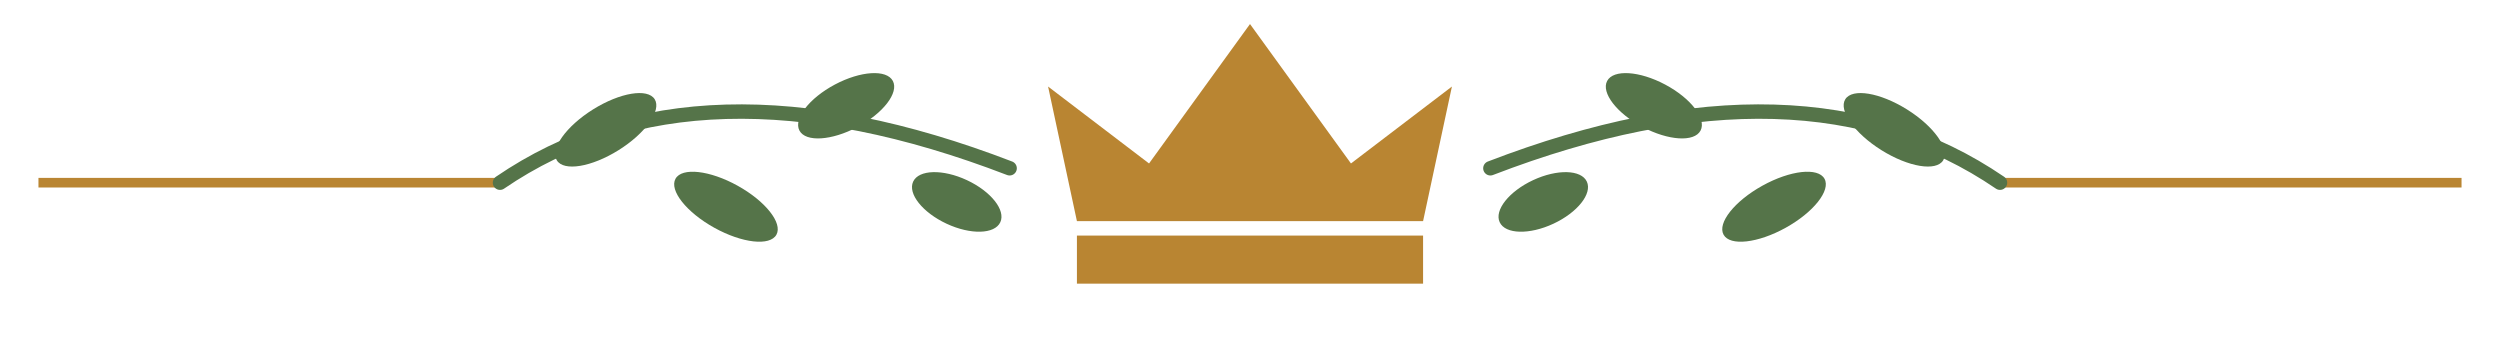
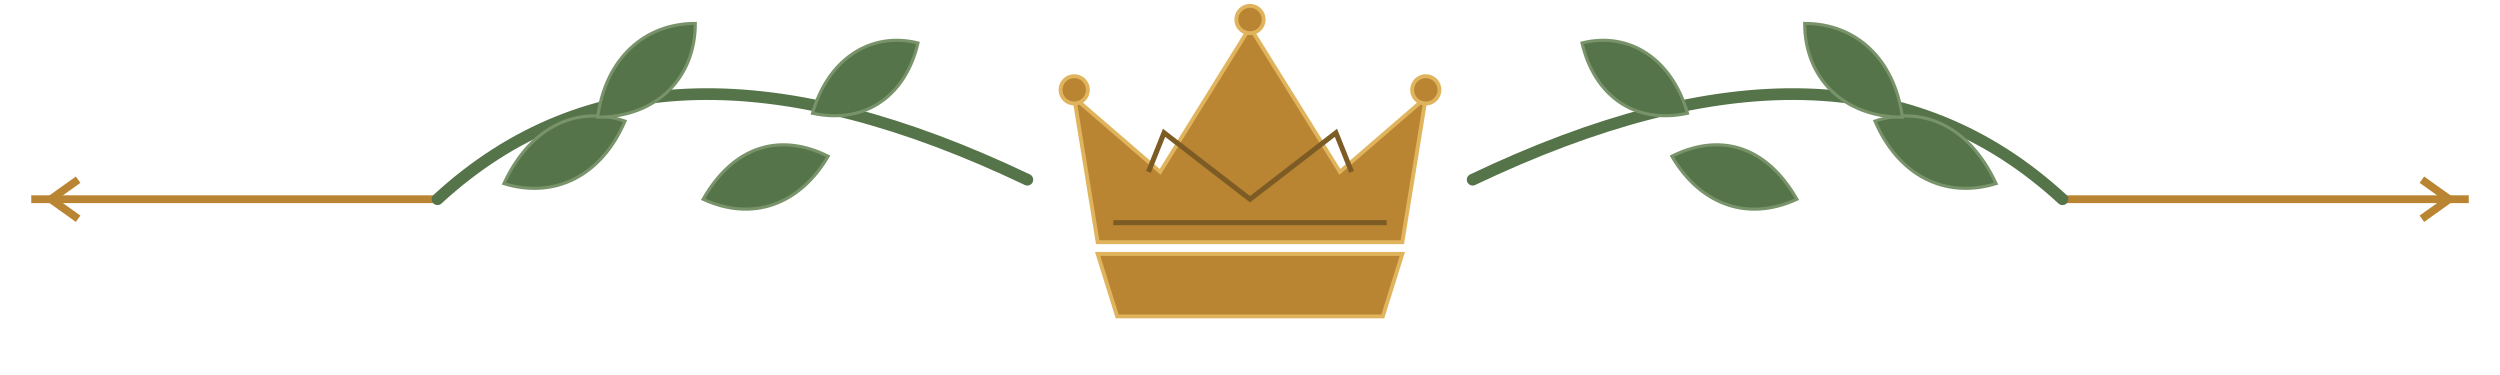
- <svg xmlns="http://www.w3.org/2000/svg" viewBox="0 0 520 72" role="img" aria-label="Kingmaker crown and vines divider">
-   <style>.gold{fill:#b98532}.green{fill:#557449}.vine{fill:none;stroke:#557449;stroke-width:3;stroke-linecap:round}.rule{fill:none;stroke:#b98532;stroke-width:2}</style>
-   <path class="rule" d="M8 38H104M416 38H512" />
-   <path class="vine" d="M104 38Q145 10 210 35M416 38Q375 10 310 35" />
-   <g class="green">
-     <ellipse cx="126" cy="27" rx="12" ry="5" transform="rotate(-32 126 27)" />
-     <ellipse cx="151" cy="43" rx="12" ry="5" transform="rotate(29 151 43)" />
-     <ellipse cx="176" cy="22" rx="11" ry="5" transform="rotate(-28 176 22)" />
-     <ellipse cx="199" cy="42" rx="10" ry="5" transform="rotate(25 199 42)" />
-     <ellipse cx="394" cy="27" rx="12" ry="5" transform="rotate(32 394 27)" />
-     <ellipse cx="369" cy="43" rx="12" ry="5" transform="rotate(-29 369 43)" />
-     <ellipse cx="344" cy="22" rx="11" ry="5" transform="rotate(28 344 22)" />
-     <ellipse cx="321" cy="42" rx="10" ry="5" transform="rotate(-25 321 42)" />
+ <svg xmlns="http://www.w3.org/2000/svg" viewBox="0 0 640 96" role="img" aria-label="Kingmaker crown and flowering vine divider">
+   <style>.g{fill:#b98532;stroke:#e0b45c;stroke-width:1}.l{fill:#557449;stroke:#78936a;stroke-width:.8}.v{fill:none;stroke:#557449;stroke-width:3;stroke-linecap:round}.r{fill:none;stroke:#b98532;stroke-width:2}.d{fill:none;stroke:#7d5b25;stroke-width:1.3}</style>
+   <path class="r" d="M8 51h104M528 51h104" />
+   <path class="v" d="M112 51c38-35 88-35 151-5M528 51c-38-35-88-35-151-5" />
+   <g class="l">
+     <path d="M129 47c7-15 19-20 31-16-6 14-18 20-31 16Z" />
+     <path d="M153 30c2-15 12-24 25-24 0 14-10 24-25 24Z" />
+     <path d="M180 51c8-14 20-17 32-11-7 12-19 17-32 11Z" />
+     <path d="M208 29c4-14 15-21 27-18-3 13-13 21-27 18Z" />
+     <path d="M511 47c-7-15-19-20-31-16 6 14 18 20 31 16Z" />
+     <path d="M487 30c-2-15-12-24-25-24 0 14 10 24 25 24Z" />
+     <path d="M460 51c-8-14-20-17-32-11 7 12 19 17 32 11Z" />
+     <path d="M432 29c-4-14-15-21-27-18 3 13 13 21 27 18Z" />
  </g>
-   <path class="gold" d="M224 46L218 18L239 34L260 5L281 34L302 18L296 46Z" />
-   <path class="gold" d="M224 49H296V59H224Z" />
+   <path class="g" d="M281 62 275 25l22 19 23-37 23 37 22-19-6 37Z" />
+   <path class="d" d="M285 57h70M294 44l4-10 22 17 22-17 4 10" />
+   <path class="g" d="M281 65h78l-5 16h-68Z" />
+   <circle class="g" cx="275" cy="23" r="3.5" />
+   <circle class="g" cx="320" cy="5" r="3.5" />
+   <circle class="g" cx="365" cy="23" r="3.5" />
+   <path class="r" d="M20 46l-7 5 7 5M620 46l7 5-7 5" />
</svg>
